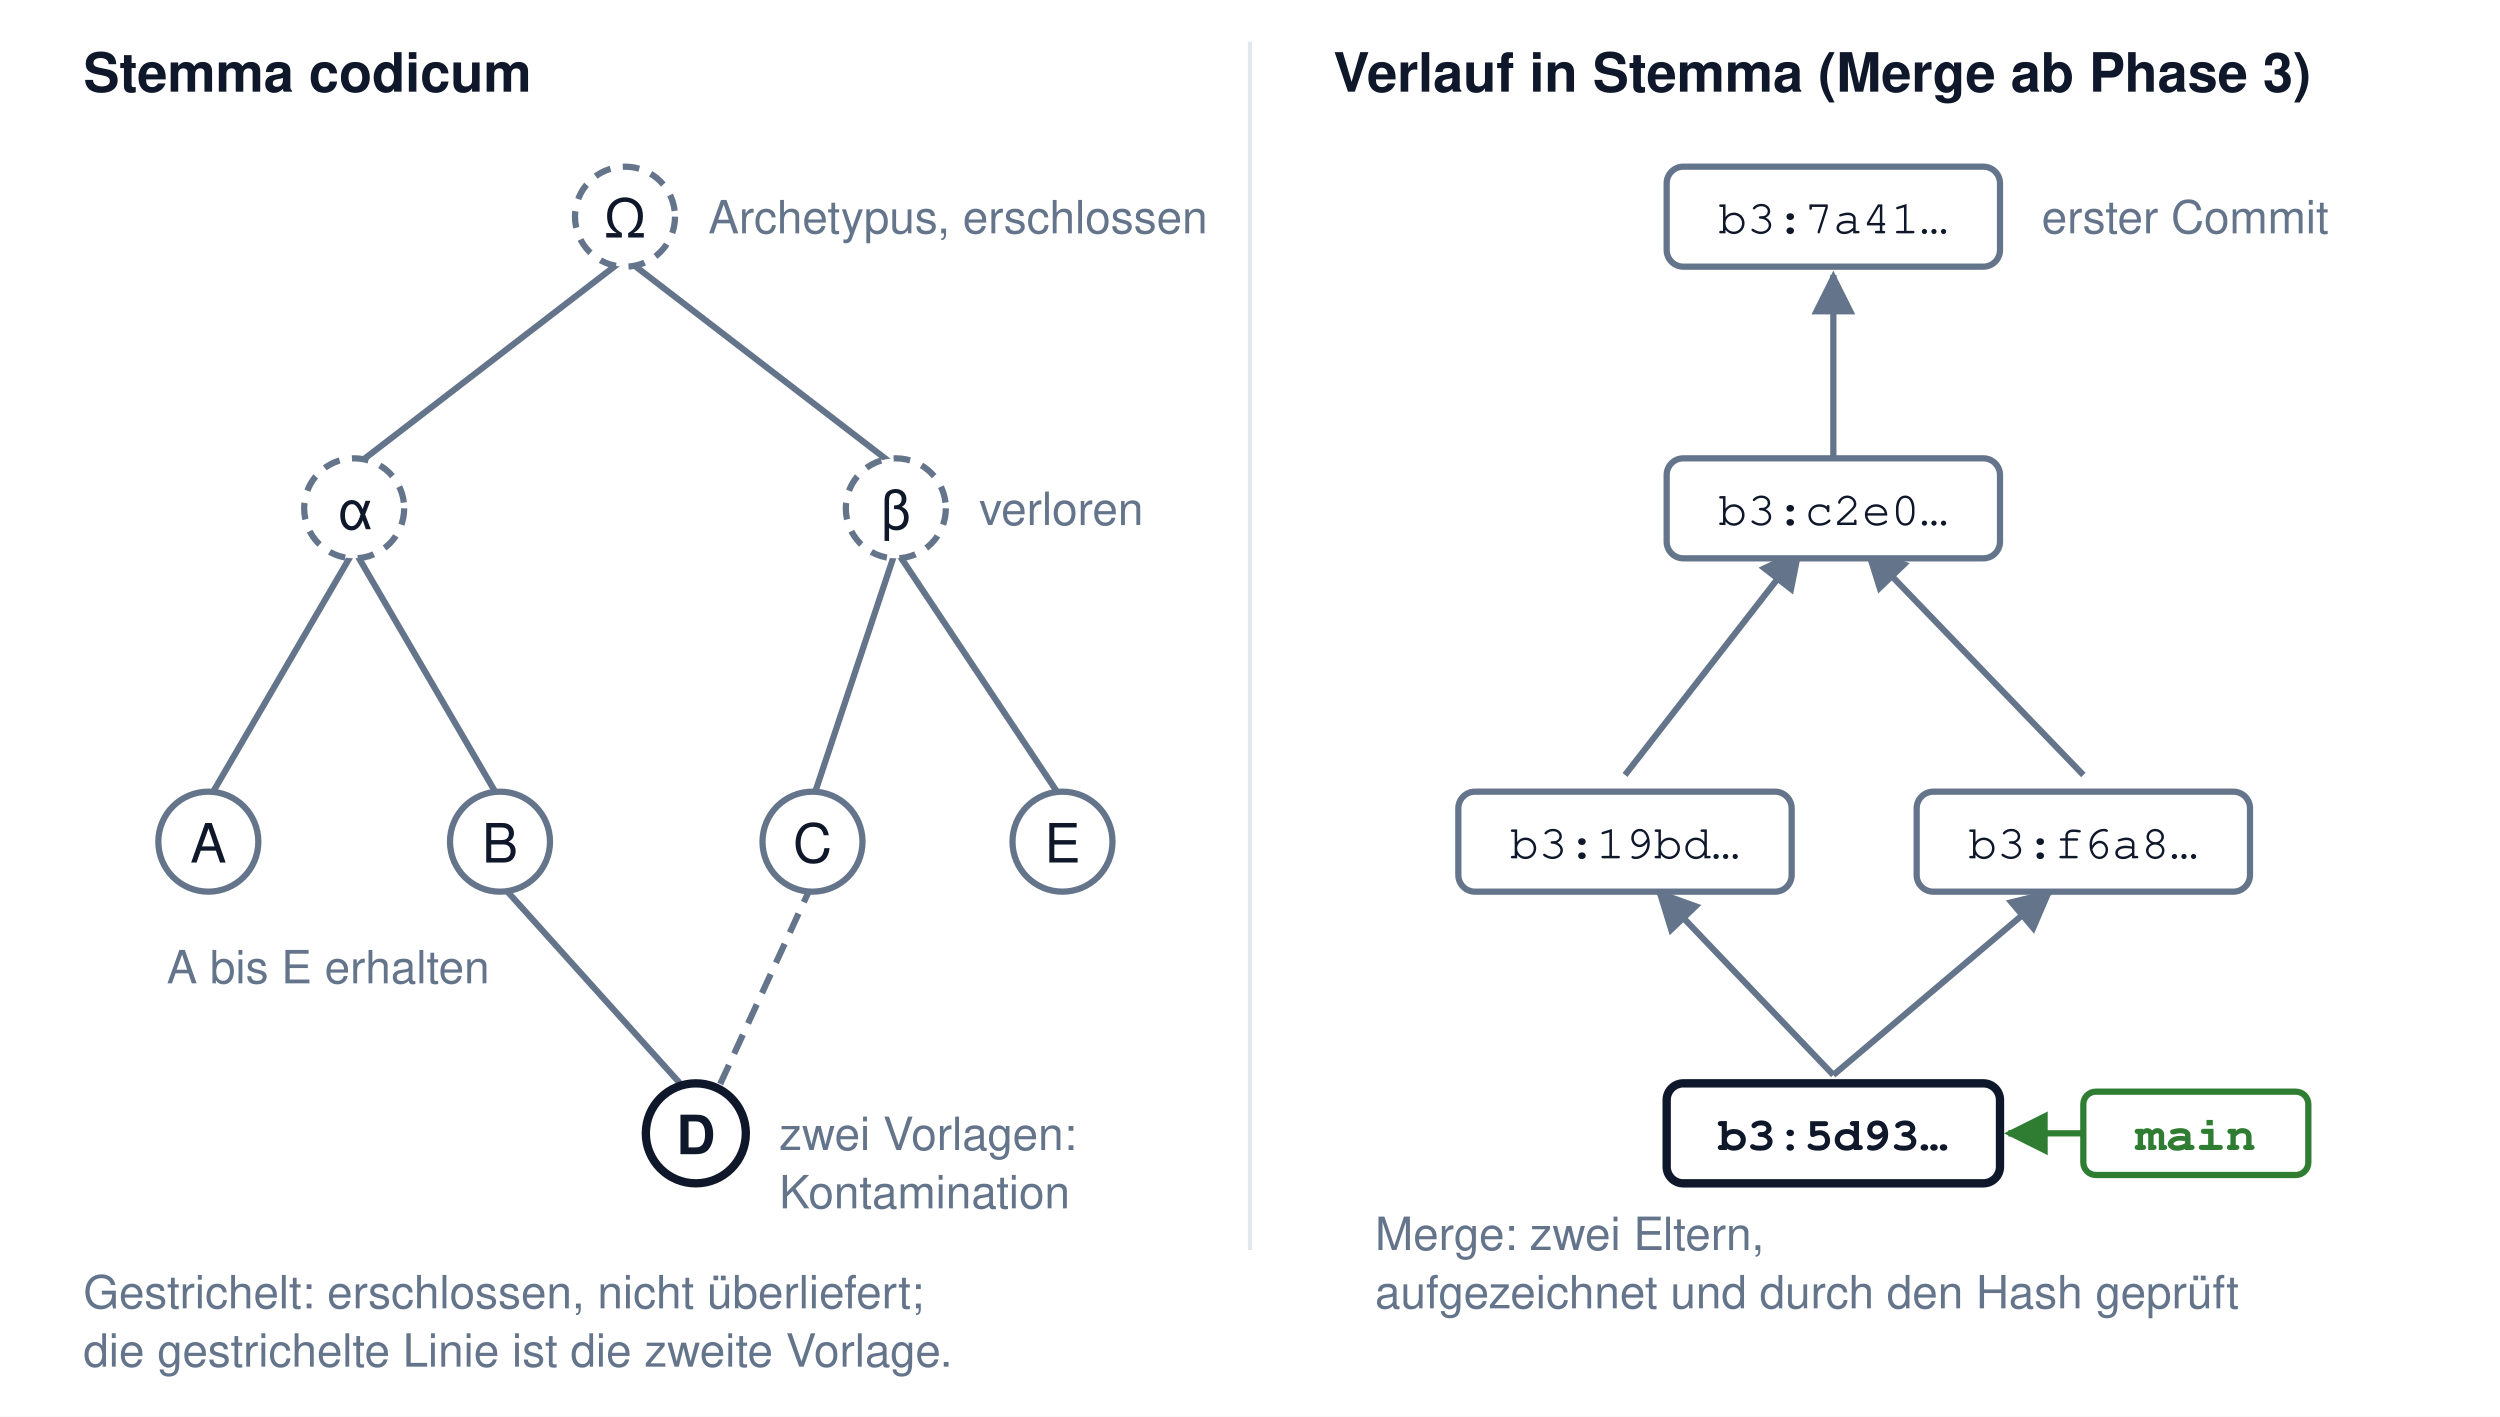
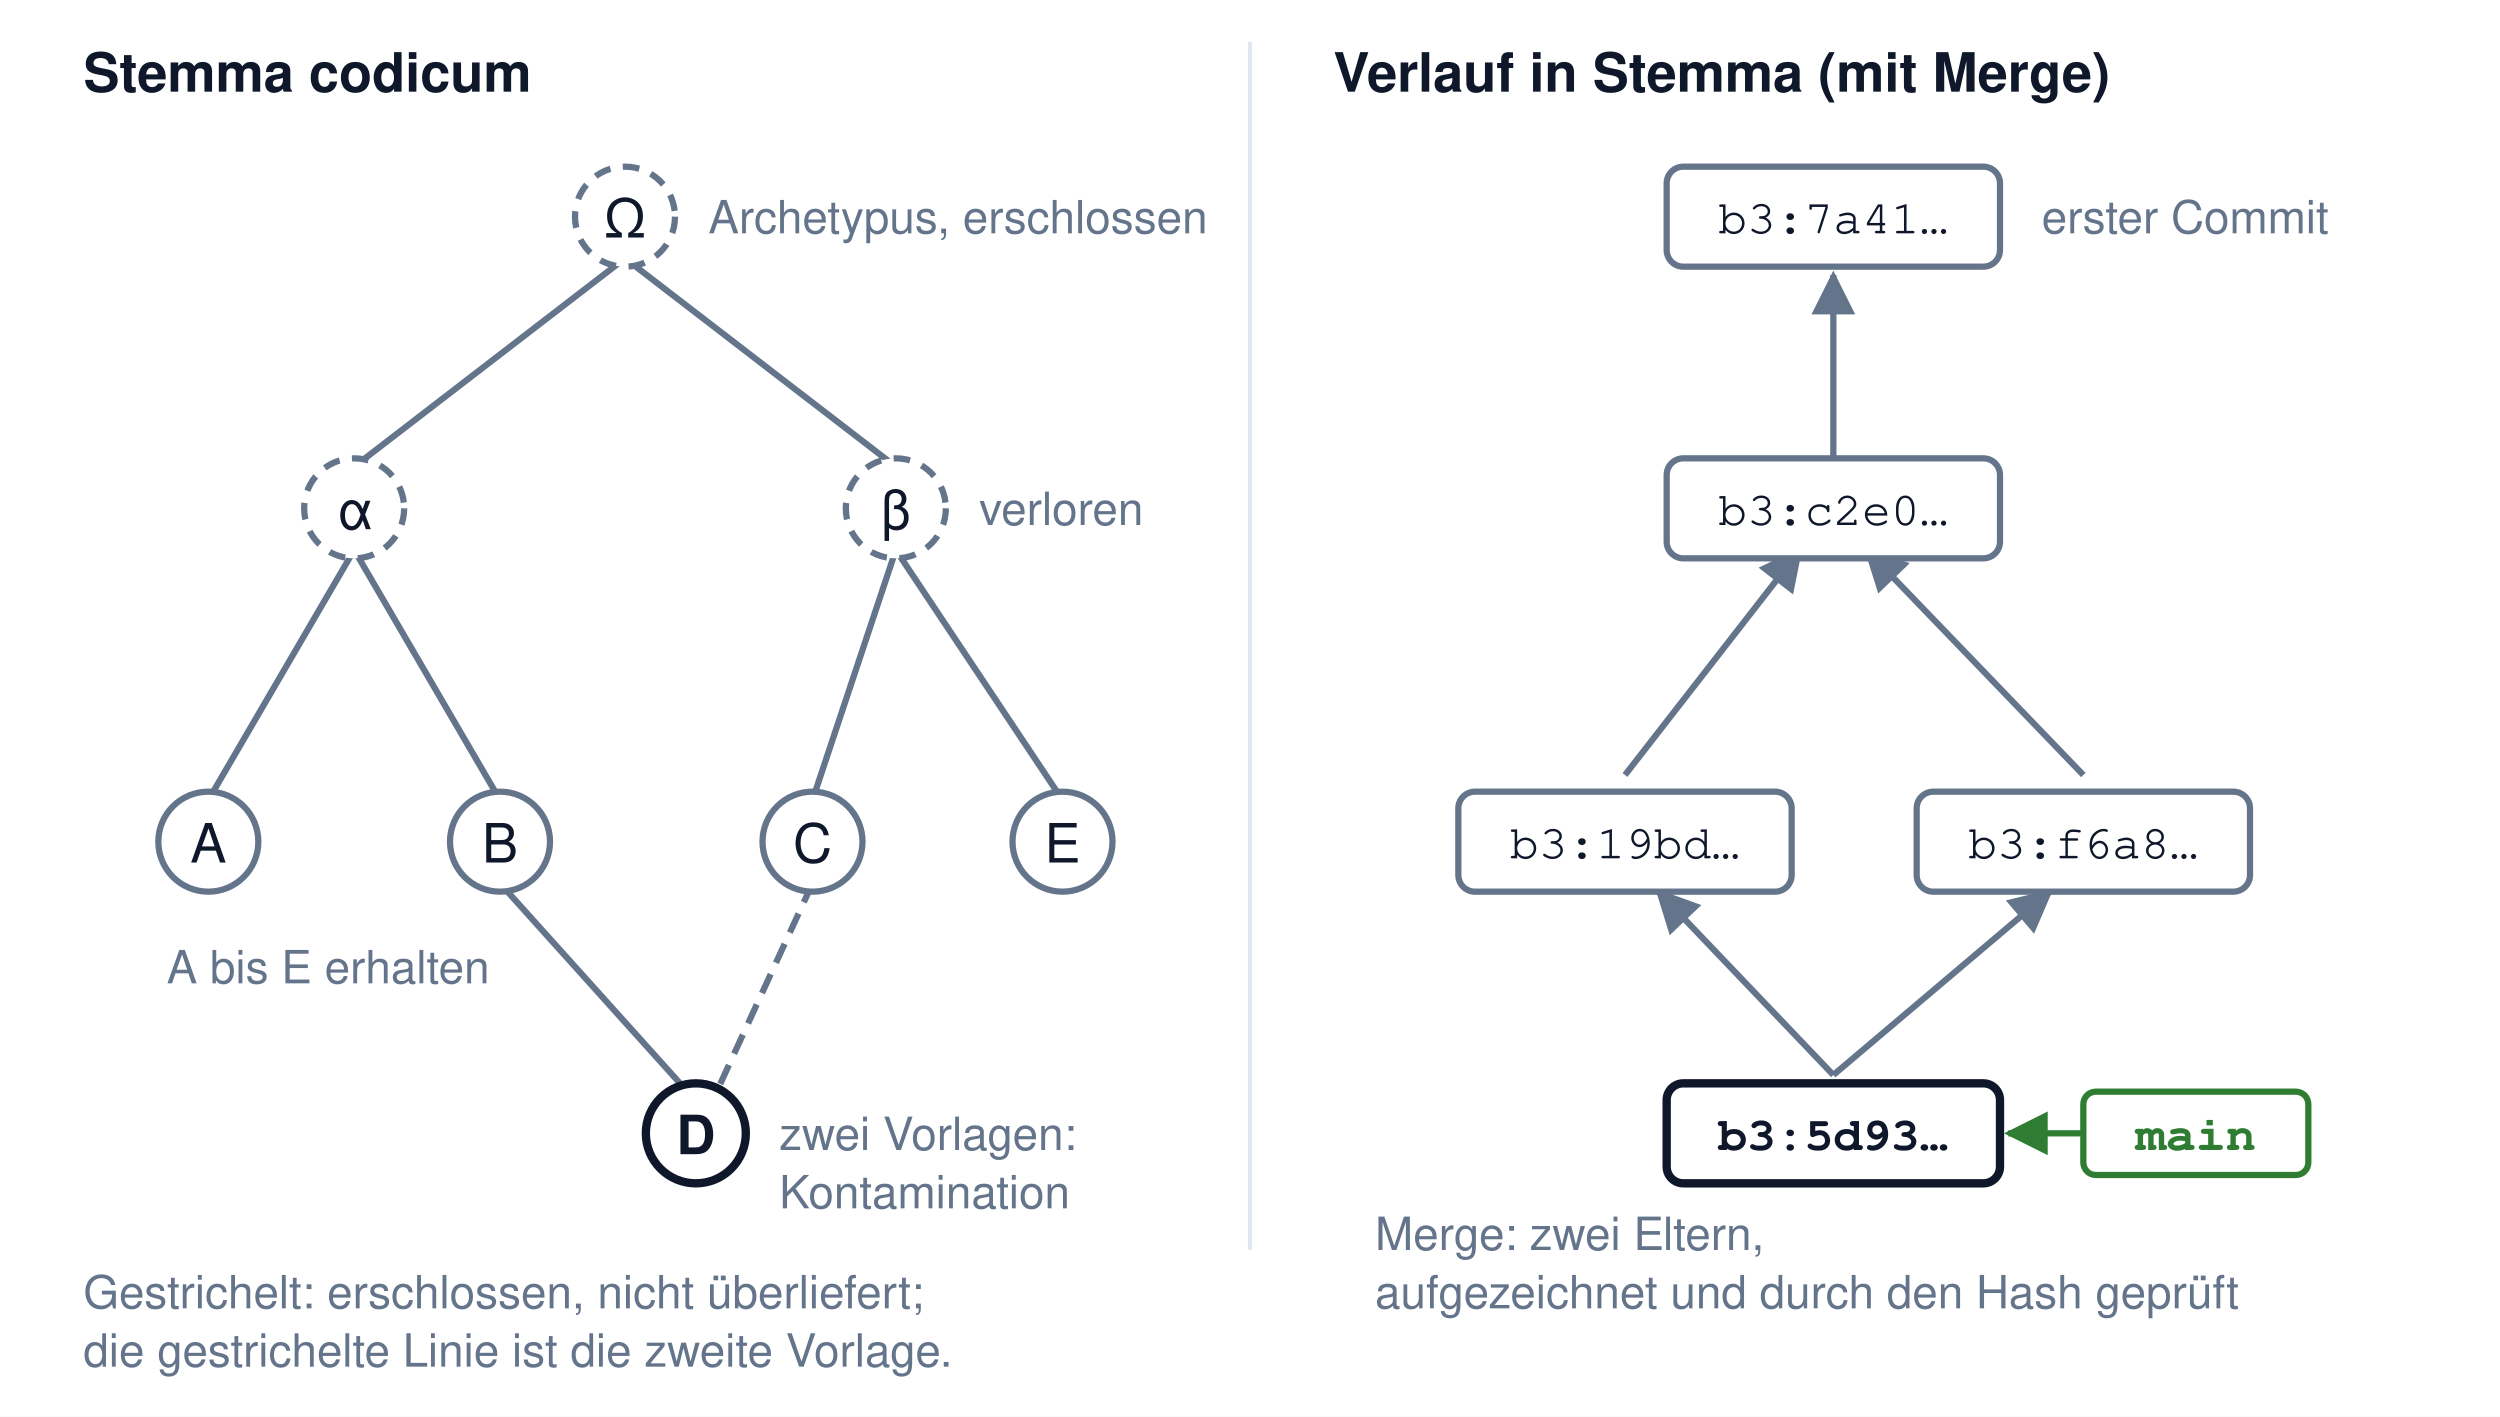
<svg xmlns="http://www.w3.org/2000/svg" viewBox="0 0 600 340" font-family="Helvetica, Arial, sans-serif">
  <rect x="0" y="0" width="600" height="340" fill="#FFFFFF" />
  <g font-size="13" font-weight="bold" fill="#0F172A">
    <text x="20" y="22">Stemma codicum</text>
-     <text x="320" y="22">Verlauf in Stemma (Merge ab Phase 3)</text>
+     <text x="320" y="22">Verlauf in Stemma (mit Merge)</text>
  </g>
  <line x1="300" y1="10" x2="300" y2="300" stroke="#E2E8F0" stroke-width="1" />
  <g stroke="#64748B" stroke-width="1.5" fill="none">
    <line x1="150" y1="62" x2="85" y2="112" />
    <line x1="150" y1="62" x2="215" y2="112" />
    <line x1="85" y1="132" x2="50" y2="192" />
    <line x1="85" y1="132" x2="120" y2="192" />
    <line x1="215" y1="132" x2="195" y2="192" />
    <line x1="215" y1="132" x2="255" y2="192" />
    <line x1="120" y1="212" x2="165" y2="262" />
    <line x1="195" y1="212" x2="172" y2="262" stroke-dasharray="5 3" />
  </g>
  <g stroke-width="1.5">
    <circle cx="150" cy="52" r="12" fill="#FFFFFF" stroke="#64748B" stroke-dasharray="4 3" />
    <circle cx="85" cy="122" r="12" fill="#FFFFFF" stroke="#64748B" stroke-dasharray="4 3" />
    <circle cx="215" cy="122" r="12" fill="#FFFFFF" stroke="#64748B" stroke-dasharray="4 3" />
    <circle cx="50" cy="202" r="12" fill="#FFFFFF" stroke="#64748B" />
    <circle cx="120" cy="202" r="12" fill="#FFFFFF" stroke="#64748B" />
    <circle cx="195" cy="202" r="12" fill="#FFFFFF" stroke="#64748B" />
    <circle cx="255" cy="202" r="12" fill="#FFFFFF" stroke="#64748B" />
    <circle cx="167" cy="272" r="12" fill="#FFFFFF" stroke="#0F172A" stroke-width="2" />
  </g>
  <g font-size="13" fill="#0F172A" text-anchor="middle">
    <text x="150" y="57">Ω</text>
    <text x="85" y="127">α</text>
    <text x="215" y="127">β</text>
    <text x="50" y="207">A</text>
    <text x="120" y="207">B</text>
    <text x="195" y="207">C</text>
    <text x="255" y="207">E</text>
    <text x="167" y="277" font-weight="bold">D</text>
  </g>
  <g font-size="11" fill="#64748B">
    <text x="170" y="56">Archetypus, erschlossen</text>
    <text x="235" y="126">verloren</text>
    <text x="40" y="236">A bis E erhalten</text>
    <text x="187" y="276">zwei Vorlagen:</text>
    <text x="187" y="290">Kontamination</text>
  </g>
  <defs>
    <marker id="arrow" viewBox="0 0 10 10" refX="9" refY="5" markerWidth="7" markerHeight="7" orient="auto">
      <path d="M0,0 L10,5 L0,10 z" fill="#64748B" />
    </marker>
    <marker id="arrow-green" viewBox="0 0 10 10" refX="9" refY="5" markerWidth="7" markerHeight="7" orient="auto">
      <path d="M0,0 L10,5 L0,10 z" fill="#2F7D32" />
    </marker>
  </defs>
  <g stroke="#64748B" stroke-width="1.5" marker-end="url(#arrow)">
    <line x1="440" y1="110" x2="440" y2="66" />
    <line x1="390" y1="186" x2="432" y2="132" />
    <line x1="500" y1="186" x2="448" y2="132" />
    <line x1="440" y1="258" x2="398" y2="214" />
    <line x1="440" y1="258" x2="492" y2="214" />
  </g>
  <g stroke-width="1.5" fill="#FFFFFF">
    <rect x="400" y="40" width="80" height="24" rx="4" stroke="#64748B" />
    <rect x="400" y="110" width="80" height="24" rx="4" stroke="#64748B" />
    <rect x="350" y="190" width="80" height="24" rx="4" stroke="#64748B" />
    <rect x="460" y="190" width="80" height="24" rx="4" stroke="#64748B" />
    <rect x="400" y="260" width="80" height="24" rx="4" stroke="#0F172A" stroke-width="2" />
  </g>
  <g font-family="Courier, monospace" font-size="11.5" fill="#0F172A" text-anchor="middle">
    <text x="440" y="56">b3:7a41…</text>
    <text x="440" y="126">b3:c2e0…</text>
    <text x="390" y="206">b3:19bd…</text>
    <text x="500" y="206">b3:f6a8…</text>
    <text x="440" y="276" font-weight="bold">b3:5d93…</text>
  </g>
  <rect x="500" y="262" width="54" height="20" rx="3" fill="#FFFFFF" stroke="#2F7D32" stroke-width="1.5" />
  <text x="527" y="276" font-family="Courier, monospace" font-size="12" font-weight="bold" fill="#2F7D32" text-anchor="middle">main</text>
  <line x1="500" y1="272" x2="482" y2="272" stroke="#2F7D32" stroke-width="1.5" marker-end="url(#arrow-green)" />
  <g font-size="11" fill="#64748B">
    <text x="490" y="56">erster Commit</text>
    <text x="330" y="300">Merge: zwei Eltern,</text>
    <text x="330" y="314">aufgezeichnet und durch den Hash geprüft</text>
  </g>
  <g font-size="11" fill="#64748B">
    <text x="20" y="314">Gestrichelt: erschlossen, nicht überliefert;</text>
    <text x="20" y="328">die gestrichelte Linie ist die zweite Vorlage.</text>
  </g>
</svg>
